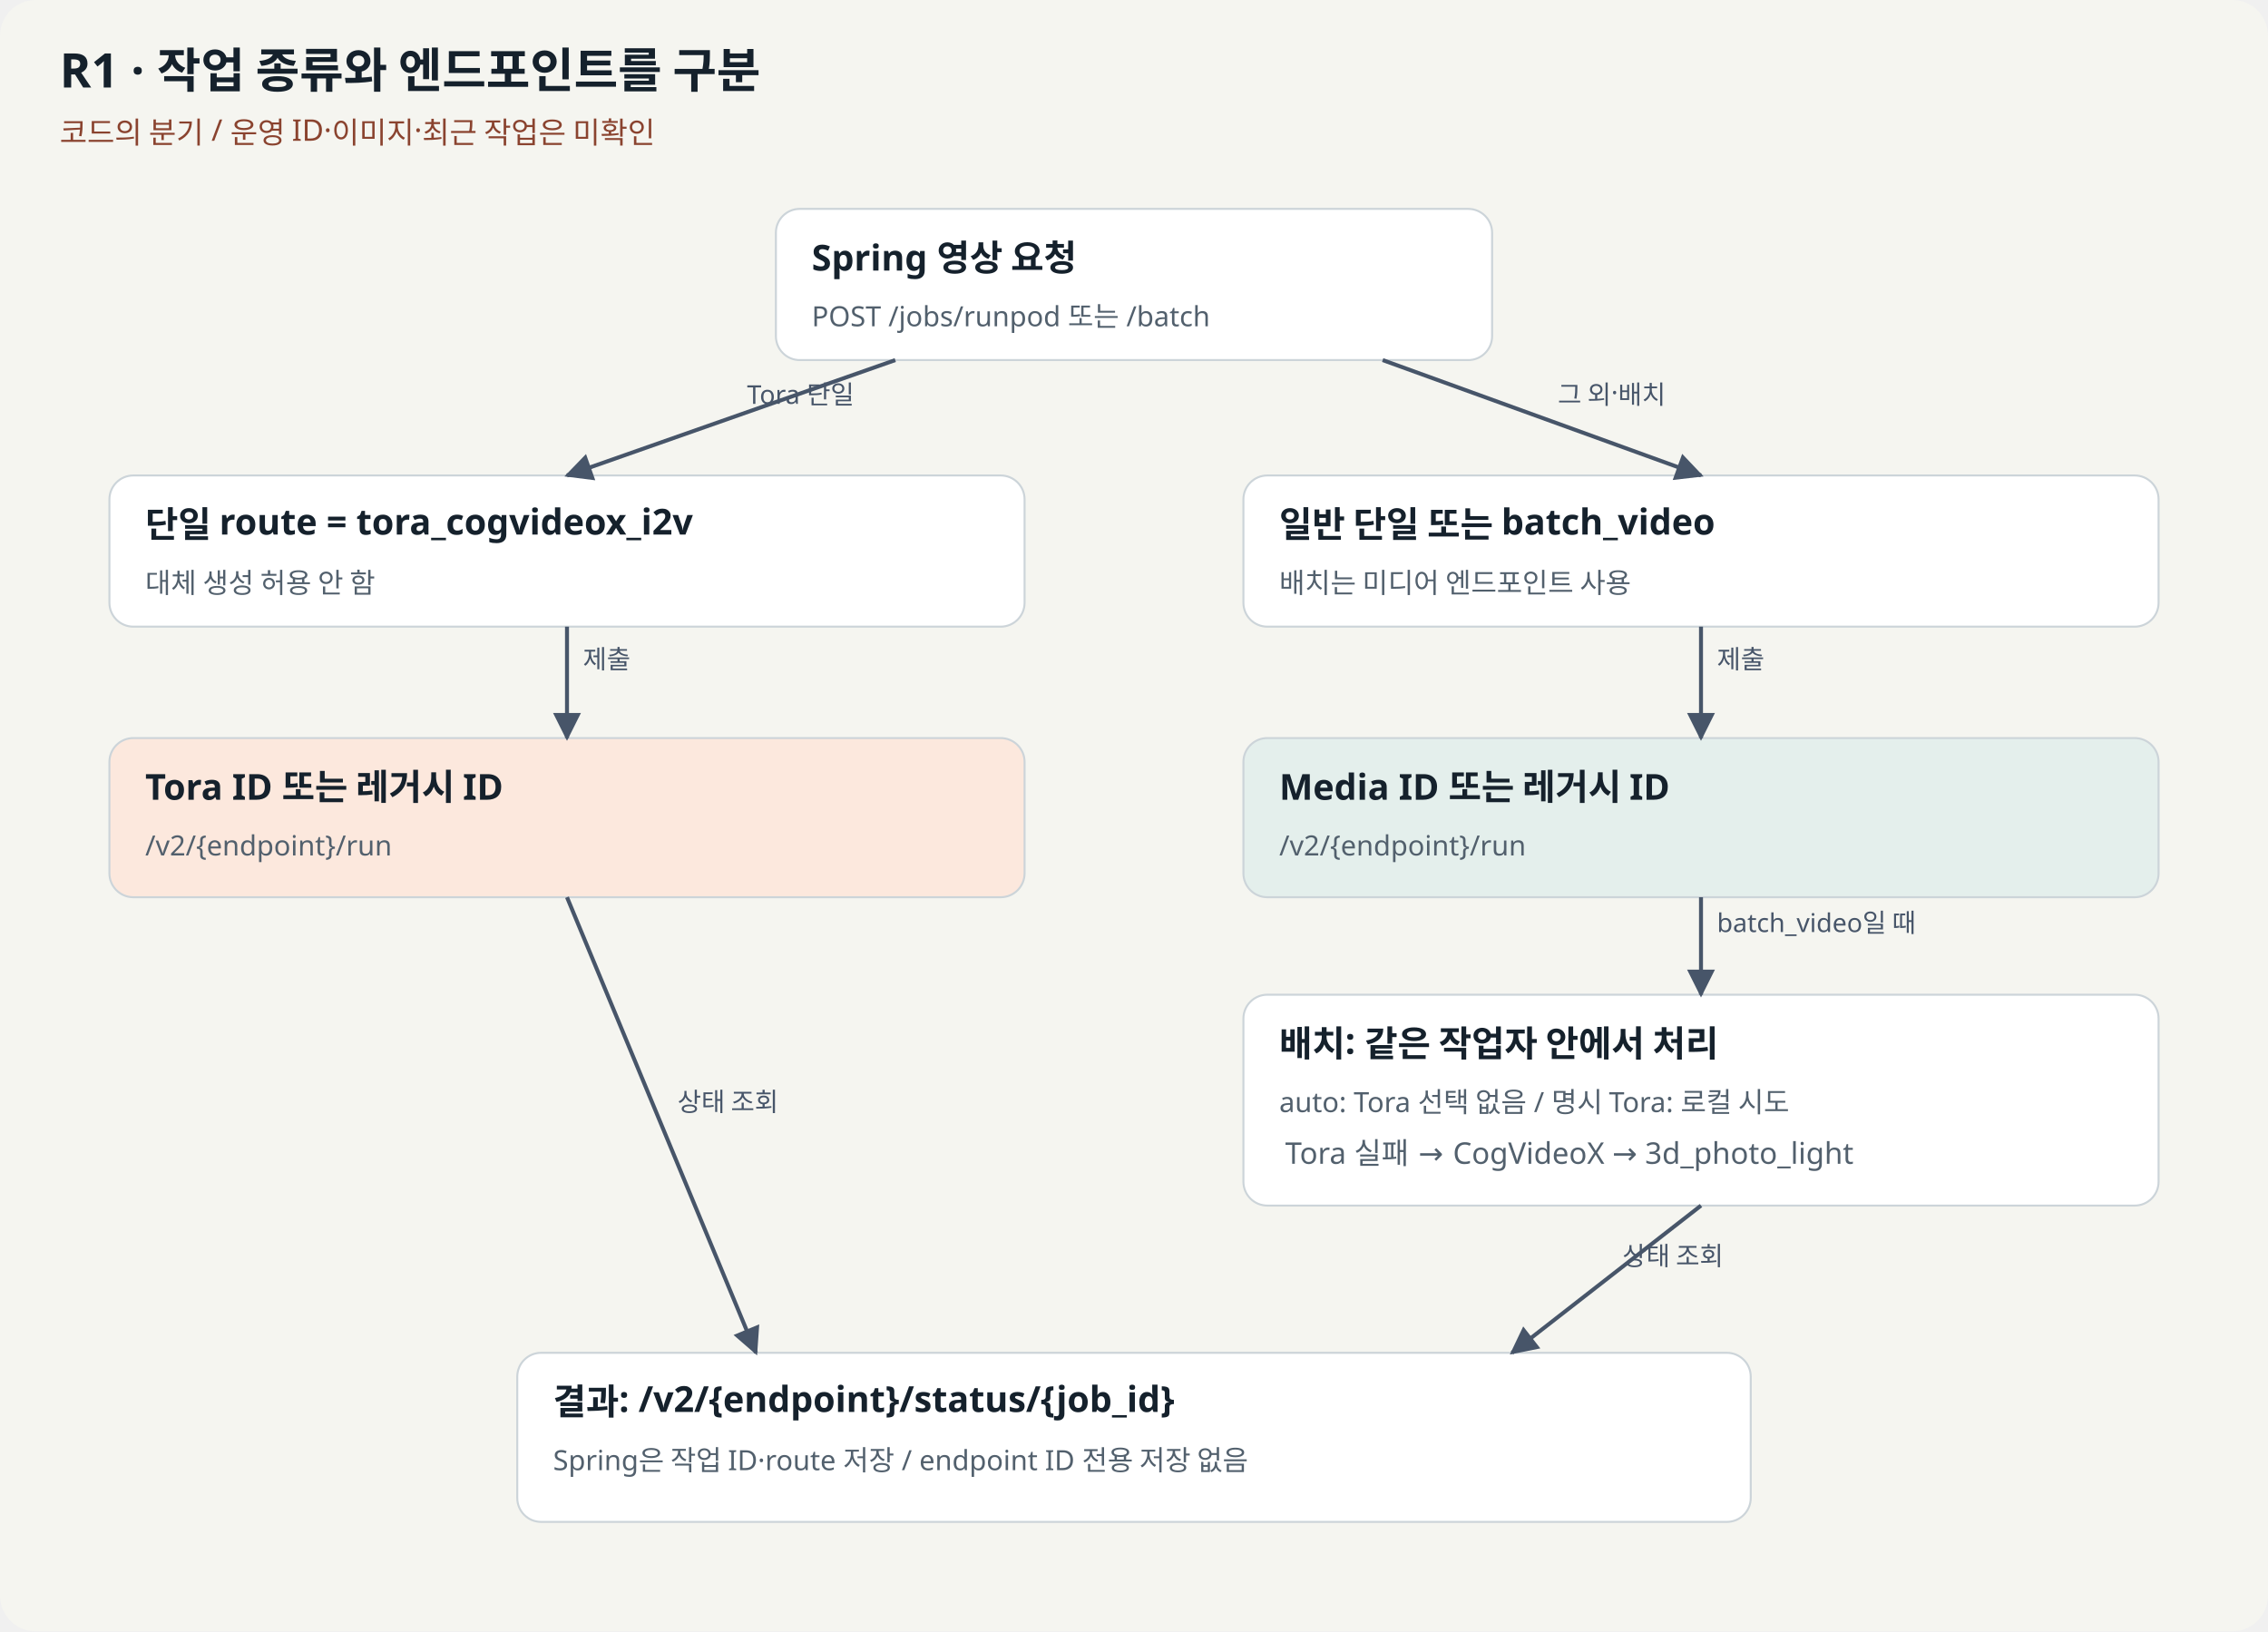
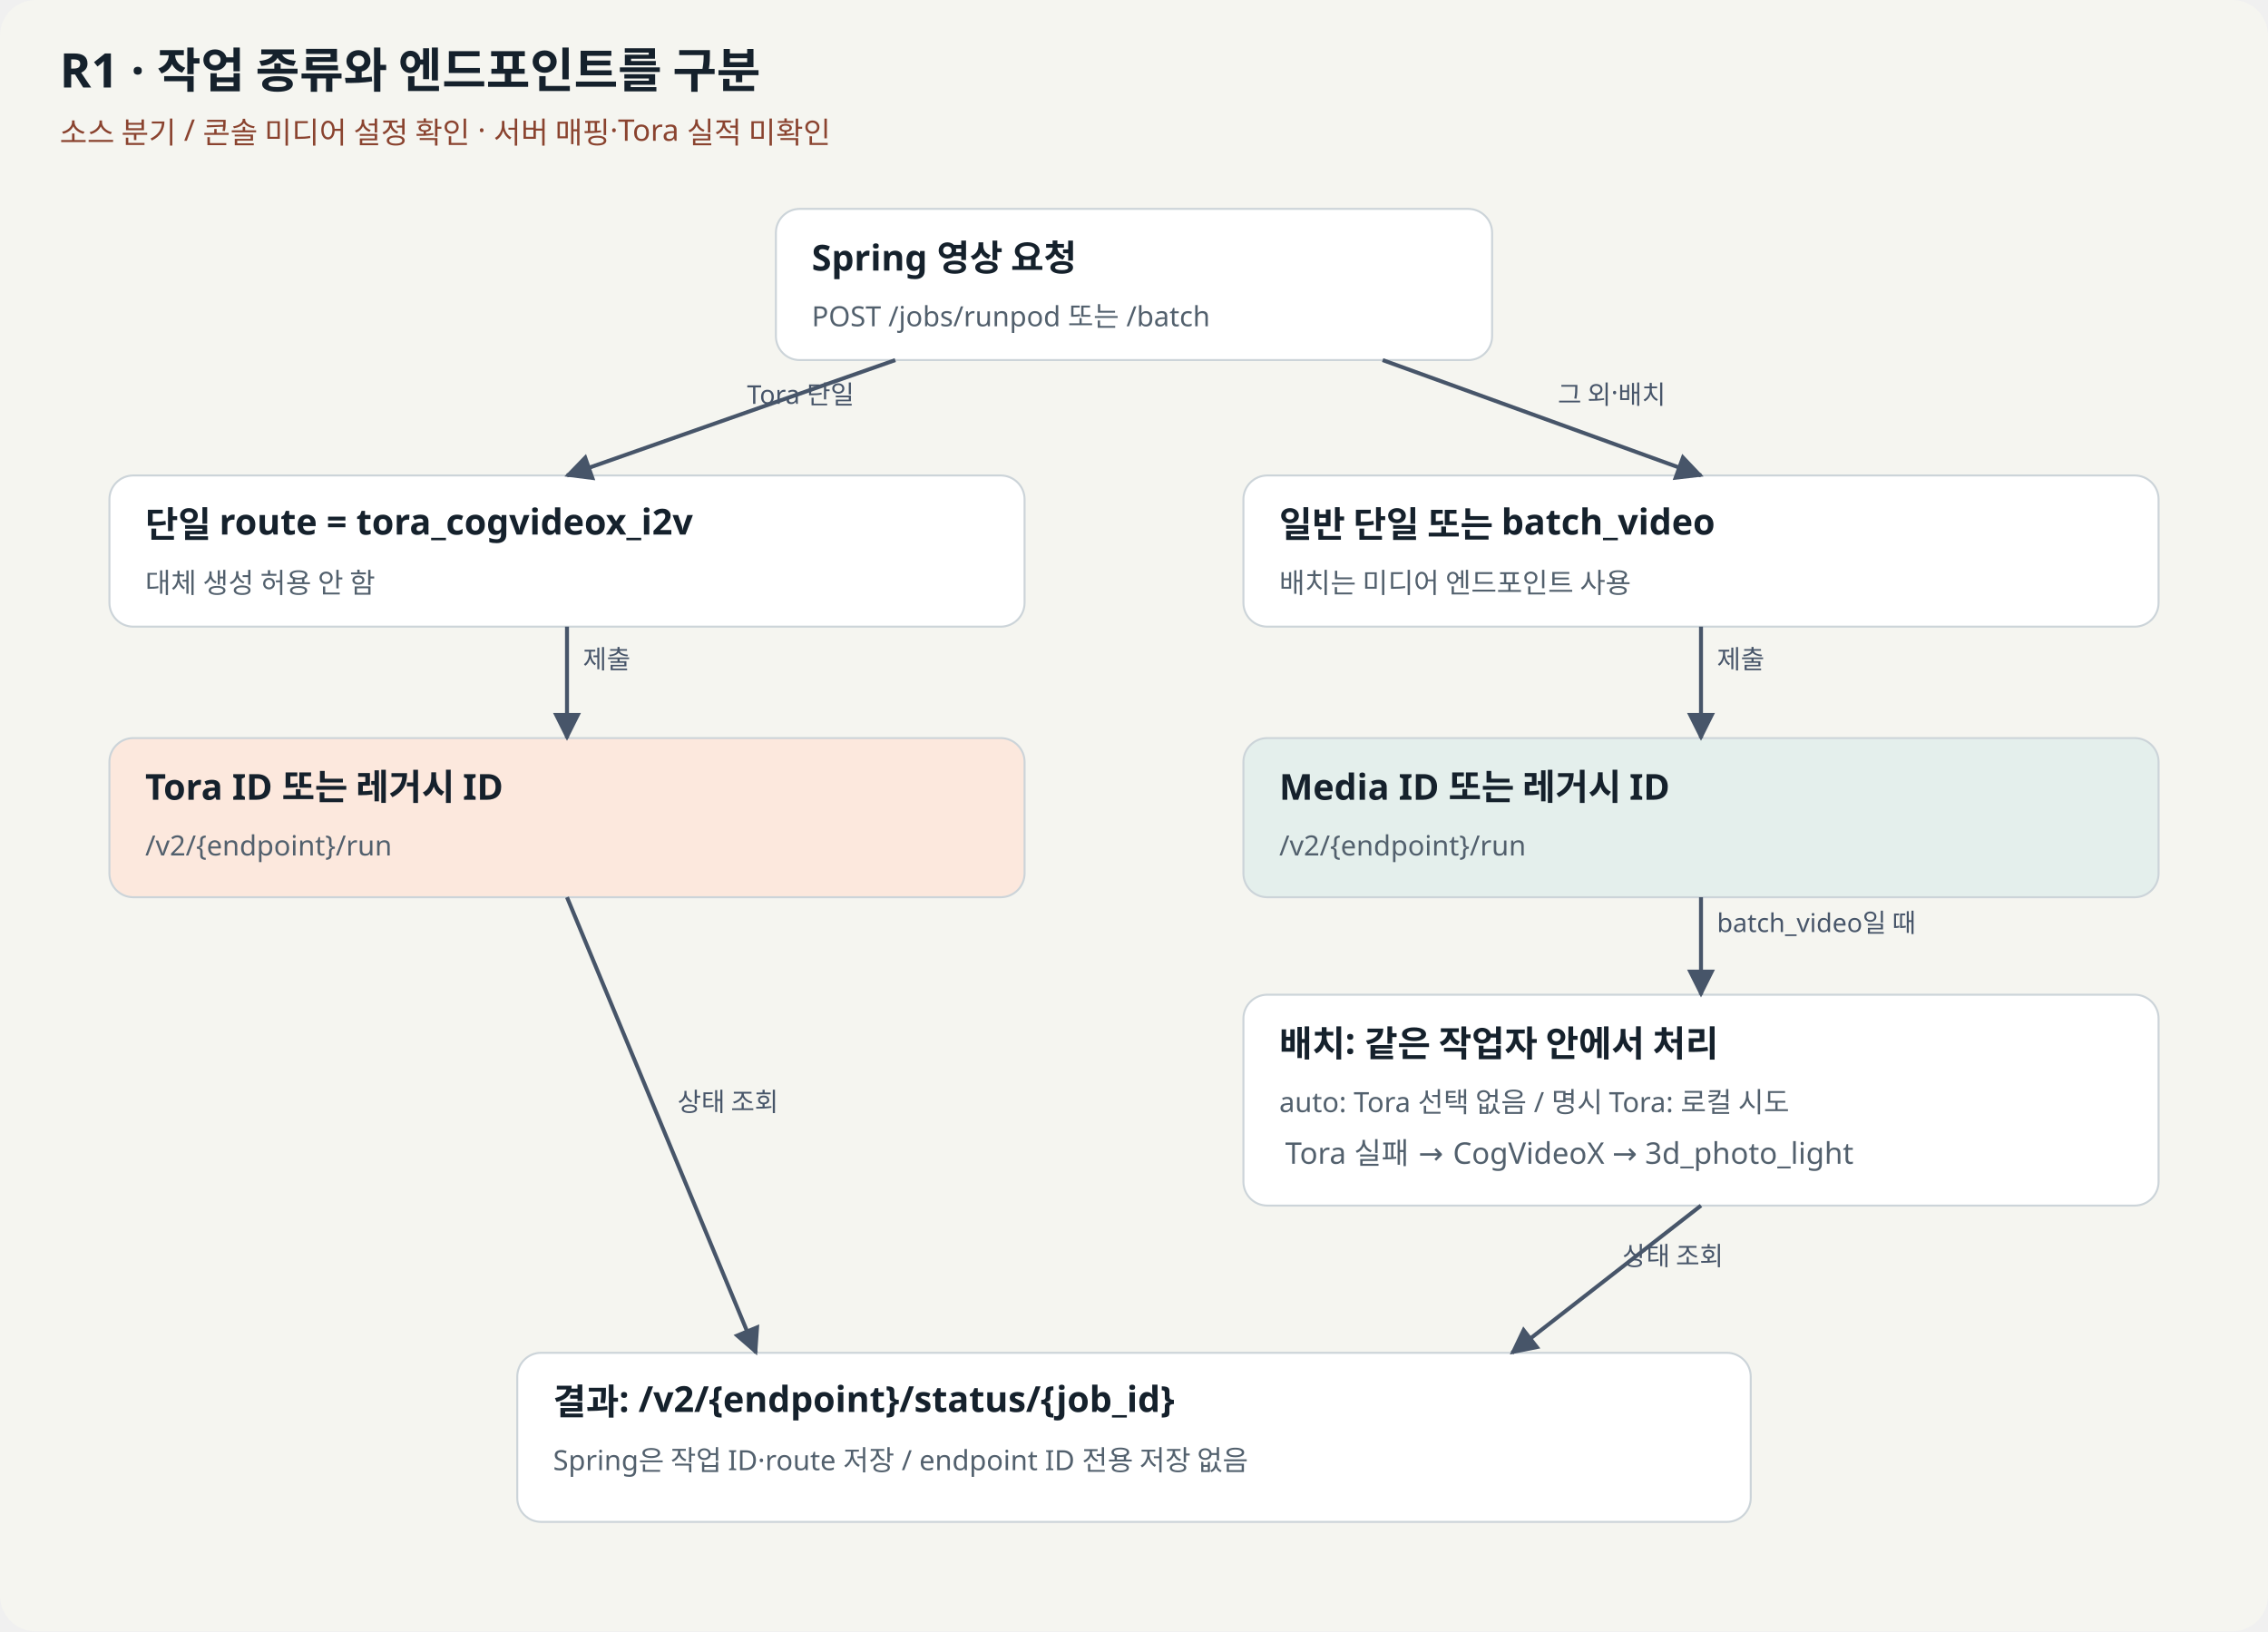
<svg xmlns="http://www.w3.org/2000/svg" viewBox="0 0 1140 820" role="img" aria-label="R1 소스 기준 Tora 단일과 미디어·배치 분기">
  <defs>
    <marker id="arrow" viewBox="0 0 10 10" refX="9" refY="5" markerWidth="7" markerHeight="7" orient="auto-start-reverse">
      <path d="M 0 0 L 10 5 L 0 10 z" fill="#475569" />
    </marker>
  </defs>
  <rect width="1140" height="820" rx="18" fill="#f5f5f0" />
  <g font-family="'Malgun Gothic','Noto Sans KR',sans-serif" fill="#15212c">
    <text x="30" y="44" font-size="24" font-weight="700" fill="#15212c">R1 · 작업 종류와 엔드포인트를 구분</text>
-     <text x="30" y="72" font-size="15" font-weight="400" fill="#8a432f">코드의 분기 / 운영 ID·이미지·최근 작업은 미확인</text>
+     <text x="30" y="72" font-size="15" font-weight="400" fill="#8a432f">소스 분기 / 콘솔 미디어 설정 확인 · 서버 매핑·Tora 실적 미확인</text>
    <rect x="390" y="105" width="360" height="76" rx="12" fill="white" stroke="#ccd4d9" />
    <text x="408" y="136" font-size="18" font-weight="700" fill="#15212c">Spring 영상 요청</text>
    <text x="408" y="164" font-size="14" font-weight="400" fill="#52606d">POST /jobs/runpod 또는 /batch</text>
    <rect x="55" y="239" width="460" height="76" rx="12" fill="white" stroke="#ccd4d9" />
    <text x="73" y="270" font-size="18" font-weight="700" fill="#15212c">단일 route = tora_cogvideox_i2v</text>
    <text x="73" y="298" font-size="14" font-weight="400" fill="#52606d">대체 생성 허용 안 함</text>
    <rect x="625" y="239" width="460" height="76" rx="12" fill="white" stroke="#ccd4d9" />
    <text x="643" y="270" font-size="18" font-weight="700" fill="#15212c">일반 단일 또는 batch_video</text>
    <text x="643" y="298" font-size="14" font-weight="400" fill="#52606d">배치는 미디어 엔드포인트 사용</text>
    <path d="M450,181 L285,239" stroke="#475569" stroke-width="2" fill="none" marker-end="url(#arrow)" />
    <text x="375.5" y="203.0" font-size="13" font-weight="400" fill="#475569">Tora 단일</text>
    <path d="M695,181 L855,239" stroke="#475569" stroke-width="2" fill="none" marker-end="url(#arrow)" />
    <text x="783.0" y="203.0" font-size="13" font-weight="400" fill="#475569">그 외·배치</text>
    <rect x="55" y="371" width="460" height="80" rx="12" fill="#fce8dd" stroke="#ccd4d9" />
    <text x="73" y="402" font-size="18" font-weight="700" fill="#15212c">Tora ID 또는 레거시 ID</text>
    <text x="73" y="430" font-size="14" font-weight="400" fill="#52606d">/v2/{endpoint}/run</text>
    <rect x="625" y="371" width="460" height="80" rx="12" fill="#e4efec" stroke="#ccd4d9" />
    <text x="643" y="402" font-size="18" font-weight="700" fill="#15212c">Media ID 또는 레거시 ID</text>
    <text x="643" y="430" font-size="14" font-weight="400" fill="#52606d">/v2/{endpoint}/run</text>
    <path d="M285,315 L285,371" stroke="#475569" stroke-width="2" fill="none" marker-end="url(#arrow)" />
    <text x="293.0" y="336.0" font-size="13" font-weight="400" fill="#475569">제출</text>
    <path d="M855,315 L855,371" stroke="#475569" stroke-width="2" fill="none" marker-end="url(#arrow)" />
    <text x="863.0" y="336.0" font-size="13" font-weight="400" fill="#475569">제출</text>
    <rect x="625" y="500" width="460" height="106" rx="12" fill="white" stroke="#ccd4d9" />
    <text x="643" y="531" font-size="18" font-weight="700" fill="#15212c">배치: 같은 작업자 안에서 처리</text>
    <text x="643" y="559" font-size="14" font-weight="400" fill="#52606d">auto: Tora 선택 없음 / 명시 Tora: 로컬 시도</text>
    <text x="646" y="585" font-size="15" font-weight="400" fill="#52606d">Tora 실패 → CogVideoX → 3d_photo_light</text>
    <path d="M855,451 L855,500" stroke="#475569" stroke-width="2" fill="none" marker-end="url(#arrow)" />
    <text x="863.0" y="468.5" font-size="13" font-weight="400" fill="#475569">batch_video일 때</text>
    <rect x="260" y="680" width="620" height="85" rx="12" fill="white" stroke="#ccd4d9" />
    <text x="278" y="711" font-size="18" font-weight="700" fill="#15212c">결과: /v2/{endpoint}/status/{job_id}</text>
    <text x="278" y="739" font-size="14" font-weight="400" fill="#52606d">Spring은 작업 ID·route 저장 / endpoint ID 전용 저장 없음</text>
    <path d="M285,451 L380,680" stroke="#475569" stroke-width="2" fill="none" marker-end="url(#arrow)" />
    <text x="340.5" y="558.5" font-size="13" font-weight="400" fill="#475569">상태 조회</text>
    <path d="M855,606 L760,680" stroke="#475569" stroke-width="2" fill="none" marker-end="url(#arrow)" />
    <text x="815.5" y="636.0" font-size="13" font-weight="400" fill="#475569">상태 조회</text>
  </g>
</svg>
